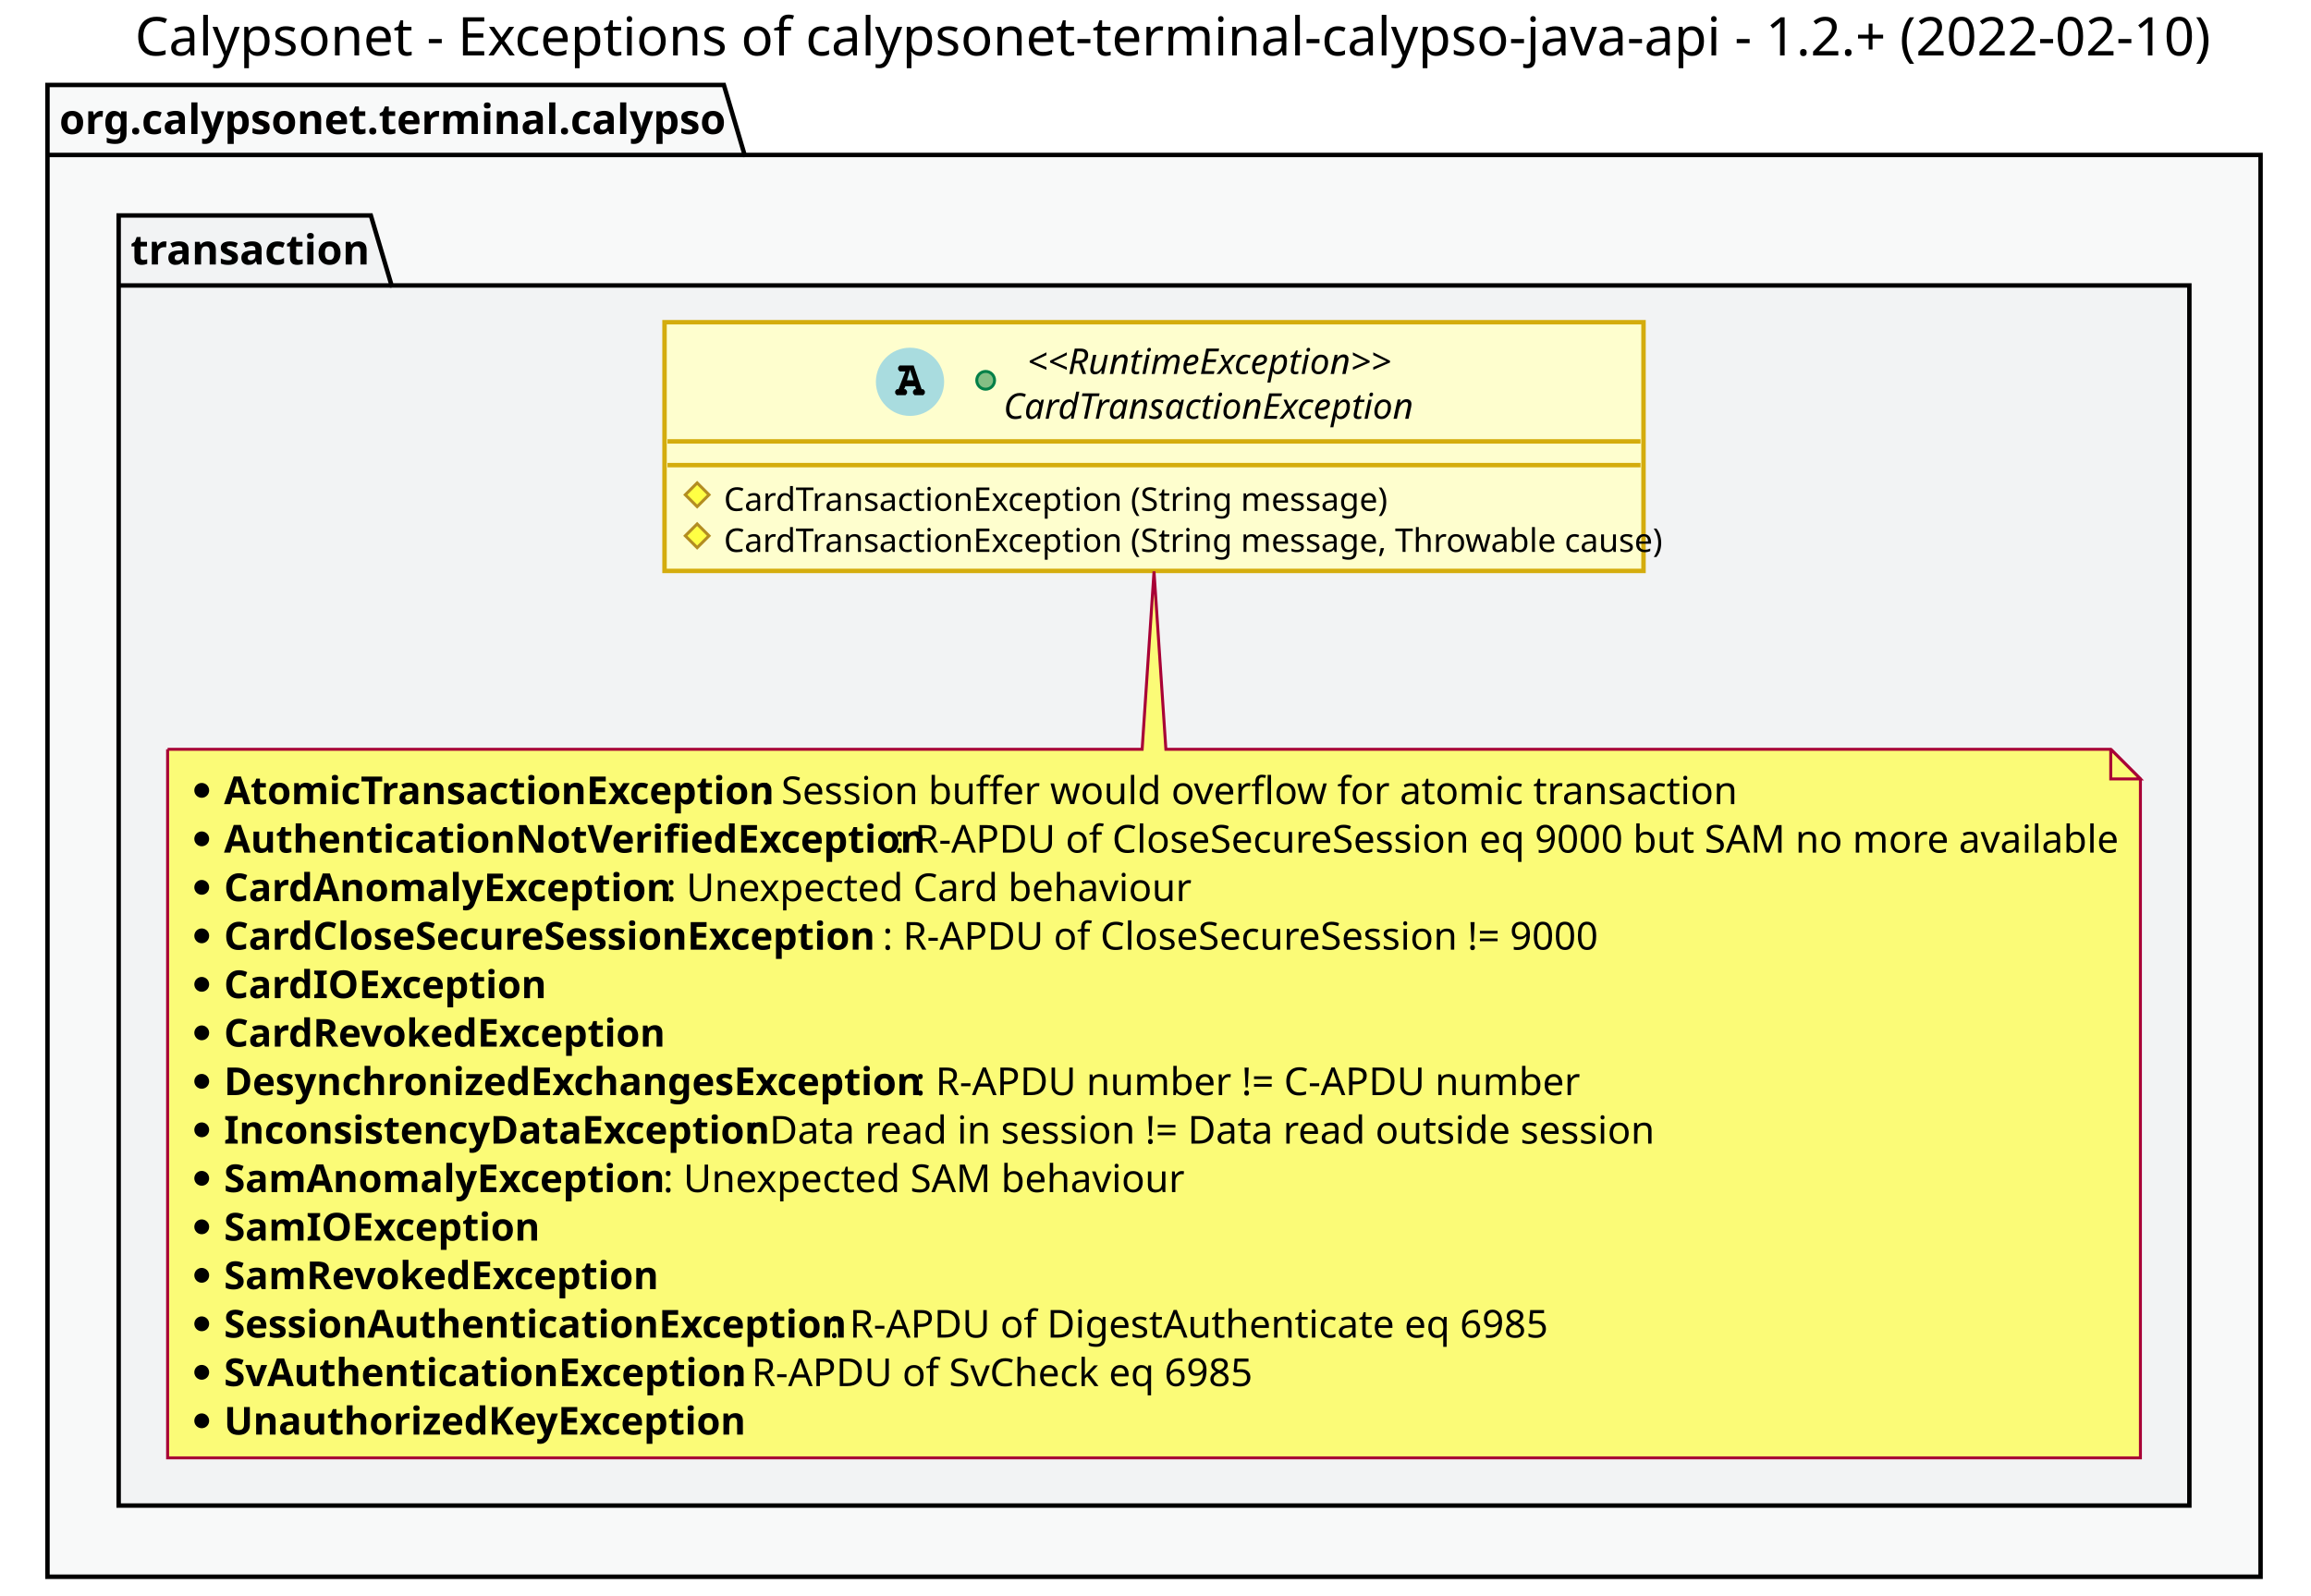
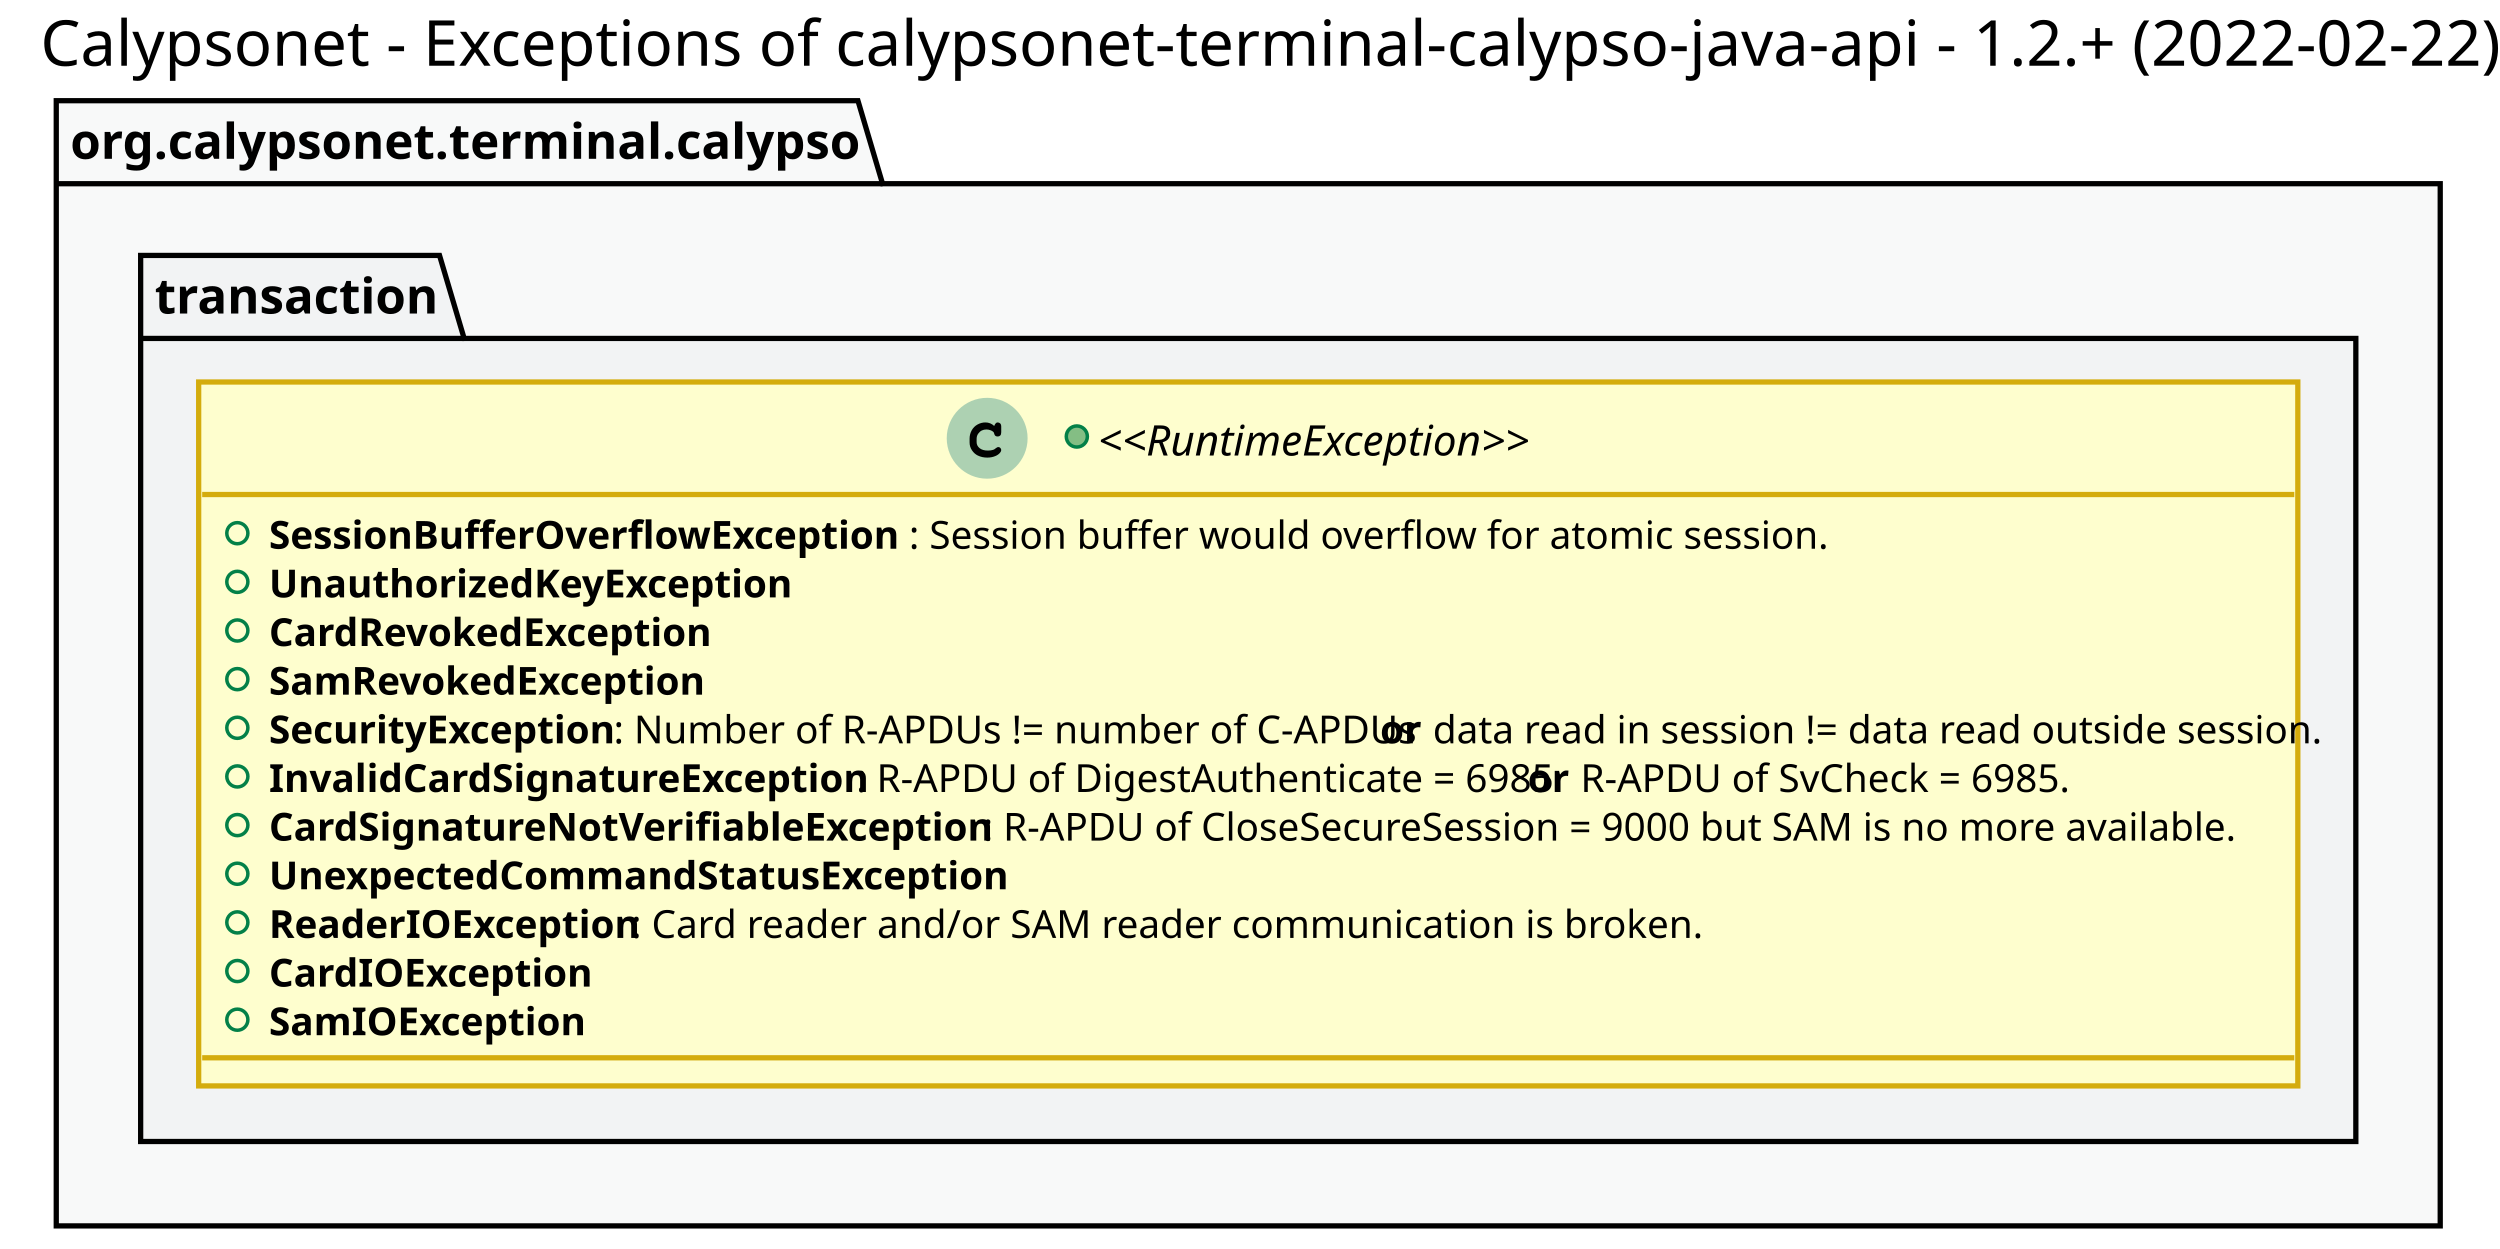
- <svg xmlns="http://www.w3.org/2000/svg" contentScriptType="application/ecmascript" contentStyleType="text/css" height="538px" preserveAspectRatio="none" style="width:779px;height:538px;background:#FFFFFF;" version="1.1" viewBox="0 0 779 538" width="779px" zoomAndPan="magnify">
+ <svg xmlns="http://www.w3.org/2000/svg" contentScriptType="application/ecmascript" contentStyleType="text/css" height="355px" preserveAspectRatio="none" style="width:711px;height:355px;background:#FFFFFF;" version="1.1" viewBox="0 0 711 355" width="711px" zoomAndPan="magnify">
  <defs />
  <g>
-     <text fill="#000000" font-family="sans-serif" font-size="18" lengthAdjust="spacing" textLength="675" x="45.5" y="18.686">Calypsonet - Exceptions of calypsonet-terminal-calypso-java-api - 1.2.+ (2022-02-10)</text>
-     <polygon fill="#F8F9F9" points="16,28.641,244,28.641,251,52.25,762,52.25,762,531.641,16,531.641,16,28.641" style="stroke:#000000;stroke-width:1.5;" />
+     <text fill="#000000" font-family="sans-serif" font-size="18" lengthAdjust="spacing" textLength="675" x="11.5" y="18.686">Calypsonet - Exceptions of calypsonet-terminal-calypso-java-api - 1.2.+ (2022-02-22)</text>
+     <polygon fill="#F8F9F9" points="16,28.641,244,28.641,251,52.25,694,52.25,694,348.641,16,348.641,16,28.641" style="stroke:#000000;stroke-width:1.5;" />
    <line style="stroke:#000000;stroke-width:1.5;" x1="16" x2="251" y1="52.25" y2="52.25" />
    <text fill="#000000" font-family="sans-serif" font-size="14" font-weight="bold" lengthAdjust="spacing" textLength="222" x="20" y="45.174">org.calypsonet.terminal.calypso</text>
-     <polygon fill="#F2F3F4" points="40,72.641,125,72.641,132,96.25,738,96.25,738,507.641,40,507.641,40,72.641" style="stroke:#000000;stroke-width:1.5;" />
+     <polygon fill="#F2F3F4" points="40,72.641,125,72.641,132,96.25,670,96.25,670,324.641,40,324.641,40,72.641" style="stroke:#000000;stroke-width:1.5;" />
    <line style="stroke:#000000;stroke-width:1.5;" x1="40" x2="132" y1="96.25" y2="96.25" />
    <text fill="#000000" font-family="sans-serif" font-size="14" font-weight="bold" lengthAdjust="spacing" textLength="79" x="44" y="89.174">transaction</text>
-     <rect codeLine="51" fill="#FEFECE" height="83.859" id="CardTransactionException" style="stroke:#D4AC0D;stroke-width:1.5;" width="330" x="224" y="108.641" />
-     <ellipse cx="306.75" cy="128.734" fill="#A9DCDF" rx="11" ry="11" style="stroke:#A9DCDF;stroke-width:1.0;" />
-     <path d="M308.5,130.234 L305.203,130.234 L304.766,131.234 L304.766,131.234 L305.234,131.234 L305.75,131.859 L305.75,132.234 L305.75,132.609 L305.234,133.234 L304.766,133.234 L302.875,133.234 L302.266,133.234 L301.75,132.609 L301.75,132.234 L301.75,131.859 L302.266,131.234 L302.875,131.234 L305.188,125.234 L304.312,125.234 L303.266,125.234 L302.75,124.609 L302.75,124.234 L302.75,123.859 L303.266,123.234 L304.312,123.234 L307.984,123.234 L310.672,131.234 L311.234,131.234 L311.234,131.234 L311.75,131.859 L311.75,132.234 L311.75,132.609 L311.234,133.234 L310.672,133.234 L308.781,133.234 L308.266,133.234 L307.75,132.609 L307.75,132.234 L307.75,131.859 L308.266,131.234 L308.781,131.234 L308.781,131.234 L308.5,130.234 Z M307.953,128.234 L306.75,124.656 L305.719,128.234 L307.953,128.234 Z " fill="#000000" />
-     <ellipse cx="332.25" cy="128.234" fill="#84BE84" rx="3" ry="3" style="stroke:#038048;stroke-width:1.0;" />
-     <text fill="#000000" font-family="sans-serif" font-size="12" font-style="italic" lengthAdjust="spacing" textLength="129" x="346.25" y="126.098">&lt;&lt;RuntimeException&gt;&gt;</text>
-     <text fill="#000000" font-family="sans-serif" font-size="12" font-style="italic" lengthAdjust="spacing" textLength="145" x="338.25" y="141.191">CardTransactionException</text>
-     <line style="stroke:#D4AC0D;stroke-width:1.5;" x1="225" x2="553" y1="148.828" y2="148.828" />
-     <line style="stroke:#D4AC0D;stroke-width:1.5;" x1="225" x2="553" y1="156.828" y2="156.828" />
-     <polygon fill="#FFFF44" points="235,162.828,239,166.828,235,170.828,231,166.828" style="stroke:#B38D22;stroke-width:1.0;" />
-     <text fill="#000000" font-family="sans-serif" font-size="11" lengthAdjust="spacing" textLength="213" x="244" y="172.247">CardTransactionException (String message)</text>
-     <polygon fill="#FFFF44" points="235,176.664,239,180.664,235,184.664,231,180.664" style="stroke:#B38D22;stroke-width:1.0;" />
-     <text fill="#000000" font-family="sans-serif" font-size="11" lengthAdjust="spacing" textLength="304" x="244" y="186.083">CardTransactionException (String message, Throwable cause)</text>
-     <path d="M56.5,252.641 L56.5,491.562 A0,0 0 0 0 56.5,491.562 L721.5,491.562 A0,0 0 0 0 721.5,491.562 L721.5,262.641 L711.5,252.641 L393,252.641 L389,192.67 L385,252.641 L56.5,252.641 A0,0 0 0 0 56.5,252.641 " fill="#FBFB77" style="stroke:#A80036;stroke-width:1.0;" />
-     <path d="M711.5,252.641 L711.5,262.641 L721.5,262.641 L711.5,252.641 " fill="#FBFB77" style="stroke:#A80036;stroke-width:1.0;" />
-     <ellipse cx="68" cy="266.492" fill="#000000" rx="2.5" ry="2.5" style="stroke:#000000;stroke-width:0.0;" />
-     <text fill="#000000" font-family="sans-serif" font-size="13" font-weight="bold" lengthAdjust="spacing" textLength="181" x="75.5" y="271.136">AtomicTransactionException</text>
-     <text fill="#000000" font-family="sans-serif" font-size="13" lengthAdjust="spacing" textLength="305" x="256.5" y="271.136">: Session buffer would overflow for atomic transaction</text>
-     <ellipse cx="68" cy="282.844" fill="#000000" rx="2.5" ry="2.5" style="stroke:#000000;stroke-width:0.0;" />
-     <text fill="#000000" font-family="sans-serif" font-size="13" font-weight="bold" lengthAdjust="spacing" textLength="226" x="75.5" y="287.487">AuthenticationNotVerifiedException</text>
-     <text fill="#000000" font-family="sans-serif" font-size="13" lengthAdjust="spacing" textLength="405" x="301.5" y="287.487">: R-APDU of CloseSecureSession eq 9000 but SAM no more available</text>
-     <ellipse cx="68" cy="299.195" fill="#000000" rx="2.5" ry="2.5" style="stroke:#000000;stroke-width:0.0;" />
-     <text fill="#000000" font-family="sans-serif" font-size="13" font-weight="bold" lengthAdjust="spacing" textLength="149" x="75.5" y="303.839">CardAnomalyException</text>
-     <text fill="#000000" font-family="sans-serif" font-size="13" lengthAdjust="spacing" textLength="166" x="224.5" y="303.839">: Unexpected Card behaviour</text>
-     <ellipse cx="68" cy="315.547" fill="#000000" rx="2.5" ry="2.5" style="stroke:#000000;stroke-width:0.0;" />
-     <text fill="#000000" font-family="sans-serif" font-size="13" font-weight="bold" lengthAdjust="spacing" textLength="222" x="75.5" y="320.19">CardCloseSecureSessionException</text>
-     <text fill="#000000" font-family="sans-serif" font-size="13" lengthAdjust="spacing" textLength="243" x="297.5" y="320.19">: R-APDU of CloseSecureSession != 9000</text>
-     <ellipse cx="68" cy="331.898" fill="#000000" rx="2.5" ry="2.5" style="stroke:#000000;stroke-width:0.0;" />
-     <text fill="#000000" font-family="sans-serif" font-size="13" font-weight="bold" lengthAdjust="spacing" textLength="107" x="75.5" y="336.542">CardIOException</text>
-     <ellipse cx="68" cy="348.25" fill="#000000" rx="2.5" ry="2.5" style="stroke:#000000;stroke-width:0.0;" />
-     <text fill="#000000" font-family="sans-serif" font-size="13" font-weight="bold" lengthAdjust="spacing" textLength="148" x="75.5" y="352.894">CardRevokedException</text>
-     <ellipse cx="68" cy="364.602" fill="#000000" rx="2.5" ry="2.5" style="stroke:#000000;stroke-width:0.0;" />
-     <text fill="#000000" font-family="sans-serif" font-size="13" font-weight="bold" lengthAdjust="spacing" textLength="233" x="75.5" y="369.245">DesynchronizedExchangesException</text>
-     <text fill="#000000" font-family="sans-serif" font-size="13" lengthAdjust="spacing" textLength="219" x="308.5" y="369.245">: R-APDU number != C-APDU number</text>
-     <ellipse cx="68" cy="380.953" fill="#000000" rx="2.5" ry="2.5" style="stroke:#000000;stroke-width:0.0;" />
-     <text fill="#000000" font-family="sans-serif" font-size="13" font-weight="bold" lengthAdjust="spacing" textLength="177" x="75.5" y="385.597">InconsistencyDataException</text>
-     <text fill="#000000" font-family="sans-serif" font-size="13" lengthAdjust="spacing" textLength="297" x="252.5" y="385.597">: Data read in session != Data read outside session</text>
-     <ellipse cx="68" cy="397.305" fill="#000000" rx="2.5" ry="2.5" style="stroke:#000000;stroke-width:0.0;" />
-     <text fill="#000000" font-family="sans-serif" font-size="13" font-weight="bold" lengthAdjust="spacing" textLength="148" x="75.5" y="401.948">SamAnomalyException</text>
-     <text fill="#000000" font-family="sans-serif" font-size="13" lengthAdjust="spacing" textLength="168" x="223.5" y="401.948">: Unexpected SAM behaviour</text>
-     <ellipse cx="68" cy="413.656" fill="#000000" rx="2.5" ry="2.5" style="stroke:#000000;stroke-width:0.0;" />
-     <text fill="#000000" font-family="sans-serif" font-size="13" font-weight="bold" lengthAdjust="spacing" textLength="106" x="75.5" y="418.3">SamIOException</text>
-     <ellipse cx="68" cy="430.008" fill="#000000" rx="2.5" ry="2.5" style="stroke:#000000;stroke-width:0.0;" />
-     <text fill="#000000" font-family="sans-serif" font-size="13" font-weight="bold" lengthAdjust="spacing" textLength="147" x="75.5" y="434.651">SamRevokedException</text>
-     <ellipse cx="68" cy="446.359" fill="#000000" rx="2.5" ry="2.5" style="stroke:#000000;stroke-width:0.0;" />
-     <text fill="#000000" font-family="sans-serif" font-size="13" font-weight="bold" lengthAdjust="spacing" textLength="204" x="75.5" y="451.003">SessionAuthenticationException</text>
-     <text fill="#000000" font-family="sans-serif" font-size="13" lengthAdjust="spacing" textLength="235" x="279.5" y="451.003">: R-APDU of DigestAuthenticate eq 6985</text>
-     <ellipse cx="68" cy="462.711" fill="#000000" rx="2.5" ry="2.5" style="stroke:#000000;stroke-width:0.0;" />
-     <text fill="#000000" font-family="sans-serif" font-size="13" font-weight="bold" lengthAdjust="spacing" textLength="171" x="75.5" y="467.354">SvAuthenticationException</text>
-     <text fill="#000000" font-family="sans-serif" font-size="13" lengthAdjust="spacing" textLength="176" x="246.5" y="467.354">: R-APDU of SvCheck eq 6985</text>
-     <ellipse cx="68" cy="479.062" fill="#000000" rx="2.5" ry="2.5" style="stroke:#000000;stroke-width:0.0;" />
-     <text fill="#000000" font-family="sans-serif" font-size="13" font-weight="bold" lengthAdjust="spacing" textLength="172" x="75.5" y="483.706">UnauthorizedKeyException</text>
+     <rect codeLine="49" fill="#FEFECE" height="200.195" id="RuntimeException" style="stroke:#D4AC0D;stroke-width:1.5;" width="597" x="56.5" y="108.641" />
+     <ellipse cx="280.75" cy="124.641" fill="#ADD1B2" rx="11" ry="11" style="stroke:#ADD1B2;stroke-width:1.0;" />
+     <path d="M282.75,121.141 Q282.953,120.641 283.188,120.391 Q283.422,120.141 283.688,120.141 Q284.156,120.141 284.453,120.422 Q284.75,120.703 284.75,121.359 L284.75,122.922 Q284.75,123.578 284.469,123.859 Q284.188,124.141 283.75,124.141 Q283.359,124.141 283.109,123.969 Q282.859,123.797 282.75,123.344 Q282.703,123.031 282.531,122.859 Q282.219,122.531 281.656,122.344 Q281.094,122.141 280.531,122.141 Q279.828,122.141 279.234,122.422 Q278.656,122.703 278.203,123.328 Q277.75,123.953 277.75,124.812 L277.75,125.734 Q277.75,126.766 278.594,127.453 Q279.438,128.141 280.938,128.141 Q281.828,128.141 282.453,127.938 Q282.812,127.828 283.219,127.469 Q283.484,127.266 283.625,127.203 Q283.766,127.141 283.938,127.141 Q284.266,127.141 284.5,127.406 Q284.75,127.656 284.75,128.016 Q284.75,128.359 284.406,128.766 Q283.906,129.359 283.109,129.688 Q282.062,130.141 280.781,130.141 Q279.281,130.141 278.078,129.547 Q277.109,129.078 276.422,128.062 Q275.75,127.047 275.75,125.844 L275.75,124.75 Q275.75,123.5 276.344,122.406 Q276.953,121.312 278,120.734 Q279.062,120.141 280.25,120.141 Q280.969,120.141 281.594,120.391 Q282.219,120.641 282.75,121.141 Z " fill="#000000" />
+     <ellipse cx="306.25" cy="124.141" fill="#84BE84" rx="3" ry="3" style="stroke:#038048;stroke-width:1.0;" />
+     <text fill="#000000" font-family="sans-serif" font-size="12" font-style="italic" lengthAdjust="spacing" textLength="129" x="312.25" y="129.551">&lt;&lt;RuntimeException&gt;&gt;</text>
+     <line style="stroke:#D4AC0D;stroke-width:1.5;" x1="57.5" x2="652.5" y1="140.641" y2="140.641" />
+     <ellipse cx="67.5" cy="151.641" fill="none" rx="3" ry="3" style="stroke:#038048;stroke-width:1.0;" />
+     <text fill="#000000" font-family="sans-serif" font-size="11" font-weight="bold" lengthAdjust="spacing" textLength="182" x="76.5" y="156.06">SessionBufferOverflowException</text>
+     <text fill="#000000" font-family="sans-serif" font-size="11" lengthAdjust="spacing" textLength="253" x="258.5" y="156.06">: Session buffer would overflow for atomic session.</text>
+     <ellipse cx="67.5" cy="165.477" fill="none" rx="3" ry="3" style="stroke:#038048;stroke-width:1.0;" />
+     <text fill="#000000" font-family="sans-serif" font-size="11" font-weight="bold" lengthAdjust="spacing" textLength="146" x="76.5" y="169.895">UnauthorizedKeyException</text>
+     <ellipse cx="67.5" cy="179.312" fill="none" rx="3" ry="3" style="stroke:#038048;stroke-width:1.0;" />
+     <text fill="#000000" font-family="sans-serif" font-size="11" font-weight="bold" lengthAdjust="spacing" textLength="127" x="76.5" y="183.731">CardRevokedException</text>
+     <ellipse cx="67.5" cy="193.148" fill="none" rx="3" ry="3" style="stroke:#038048;stroke-width:1.0;" />
+     <text fill="#000000" font-family="sans-serif" font-size="11" font-weight="bold" lengthAdjust="spacing" textLength="125" x="76.5" y="197.567">SamRevokedException</text>
+     <ellipse cx="67.5" cy="206.984" fill="none" rx="3" ry="3" style="stroke:#038048;stroke-width:1.0;" />
+     <text fill="#000000" font-family="sans-serif" font-size="11" font-weight="bold" lengthAdjust="spacing" textLength="98" x="76.5" y="211.403">SecurityException</text>
+     <text fill="#000000" font-family="sans-serif" font-size="11" lengthAdjust="spacing" textLength="215" x="174.5" y="211.403">: Number of R-APDUs != number of C-APDUs</text>
+     <text fill="#000000" font-family="sans-serif" font-size="11" font-weight="bold" lengthAdjust="spacing" textLength="12" x="392.5" y="211.403">or</text>
+     <text fill="#000000" font-family="sans-serif" font-size="11" lengthAdjust="spacing" textLength="240" x="407.5" y="211.403">data read in session != data read outside session.</text>
+     <ellipse cx="67.5" cy="220.82" fill="none" rx="3" ry="3" style="stroke:#038048;stroke-width:1.0;" />
+     <text fill="#000000" font-family="sans-serif" font-size="11" font-weight="bold" lengthAdjust="spacing" textLength="167" x="76.5" y="225.239">InvalidCardSignatureException</text>
+     <text fill="#000000" font-family="sans-serif" font-size="11" lengthAdjust="spacing" textLength="188" x="243.5" y="225.239">: R-APDU of DigestAuthenticate = 6985</text>
+     <text fill="#000000" font-family="sans-serif" font-size="11" font-weight="bold" lengthAdjust="spacing" textLength="12" x="434.5" y="225.239">or</text>
+     <text fill="#000000" font-family="sans-serif" font-size="11" lengthAdjust="spacing" textLength="137" x="449.5" y="225.239">R-APDU of SvCheck = 6985.</text>
+     <ellipse cx="67.5" cy="234.656" fill="none" rx="3" ry="3" style="stroke:#038048;stroke-width:1.0;" />
+     <text fill="#000000" font-family="sans-serif" font-size="11" font-weight="bold" lengthAdjust="spacing" textLength="203" x="76.5" y="239.075">CardSignatureNotVerifiableException</text>
+     <text fill="#000000" font-family="sans-serif" font-size="11" lengthAdjust="spacing" textLength="343" x="279.5" y="239.075">: R-APDU of CloseSecureSession = 9000 but SAM is no more available.</text>
+     <ellipse cx="67.5" cy="248.492" fill="none" rx="3" ry="3" style="stroke:#038048;stroke-width:1.0;" />
+     <text fill="#000000" font-family="sans-serif" font-size="11" font-weight="bold" lengthAdjust="spacing" textLength="210" x="76.5" y="252.911">UnexpectedCommandStatusException</text>
+     <ellipse cx="67.5" cy="262.328" fill="none" rx="3" ry="3" style="stroke:#038048;stroke-width:1.0;" />
+     <text fill="#000000" font-family="sans-serif" font-size="11" font-weight="bold" lengthAdjust="spacing" textLength="103" x="76.5" y="266.747">ReaderIOException</text>
+     <text fill="#000000" font-family="sans-serif" font-size="11" lengthAdjust="spacing" textLength="283" x="179.5" y="266.747">: Card reader and/or SAM reader communication is broken.</text>
+     <ellipse cx="67.5" cy="276.164" fill="none" rx="3" ry="3" style="stroke:#038048;stroke-width:1.0;" />
+     <text fill="#000000" font-family="sans-serif" font-size="11" font-weight="bold" lengthAdjust="spacing" textLength="90" x="76.5" y="280.583">CardIOException</text>
+     <ellipse cx="67.5" cy="290" fill="none" rx="3" ry="3" style="stroke:#038048;stroke-width:1.0;" />
+     <text fill="#000000" font-family="sans-serif" font-size="11" font-weight="bold" lengthAdjust="spacing" textLength="88" x="76.5" y="294.419">SamIOException</text>
+     <line style="stroke:#D4AC0D;stroke-width:1.5;" x1="57.5" x2="652.5" y1="300.836" y2="300.836" />
  </g>
</svg>
